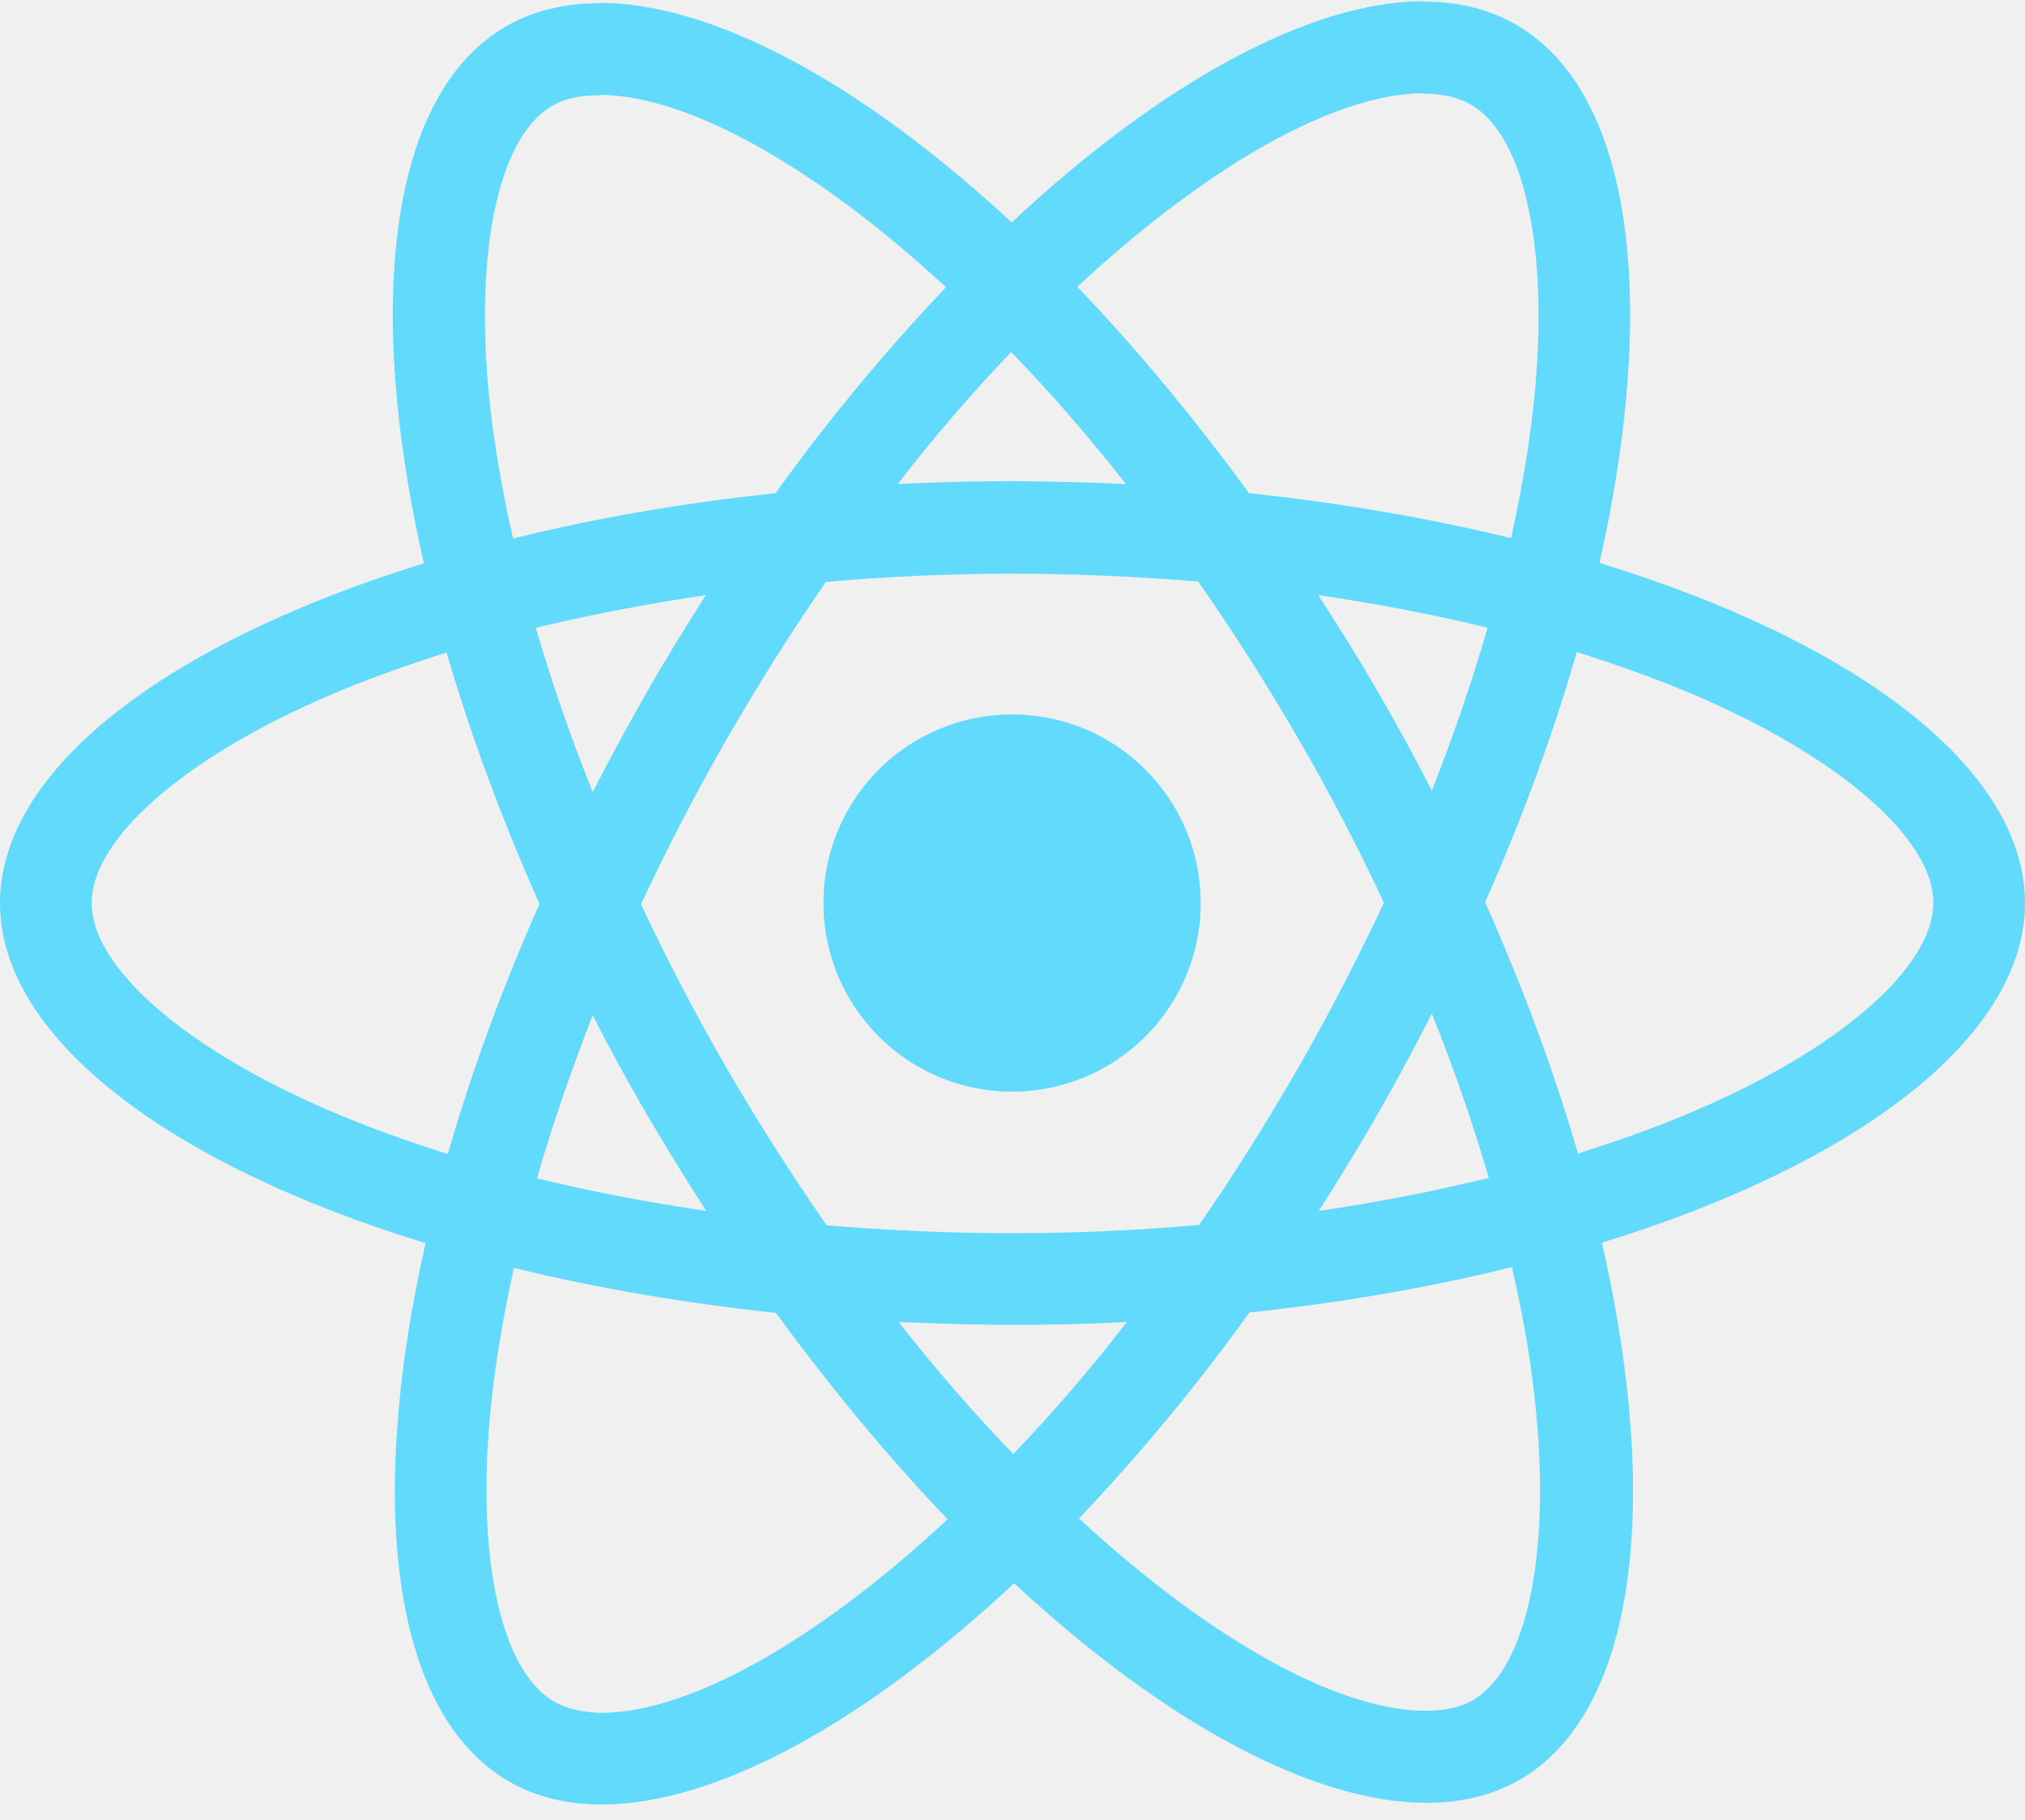
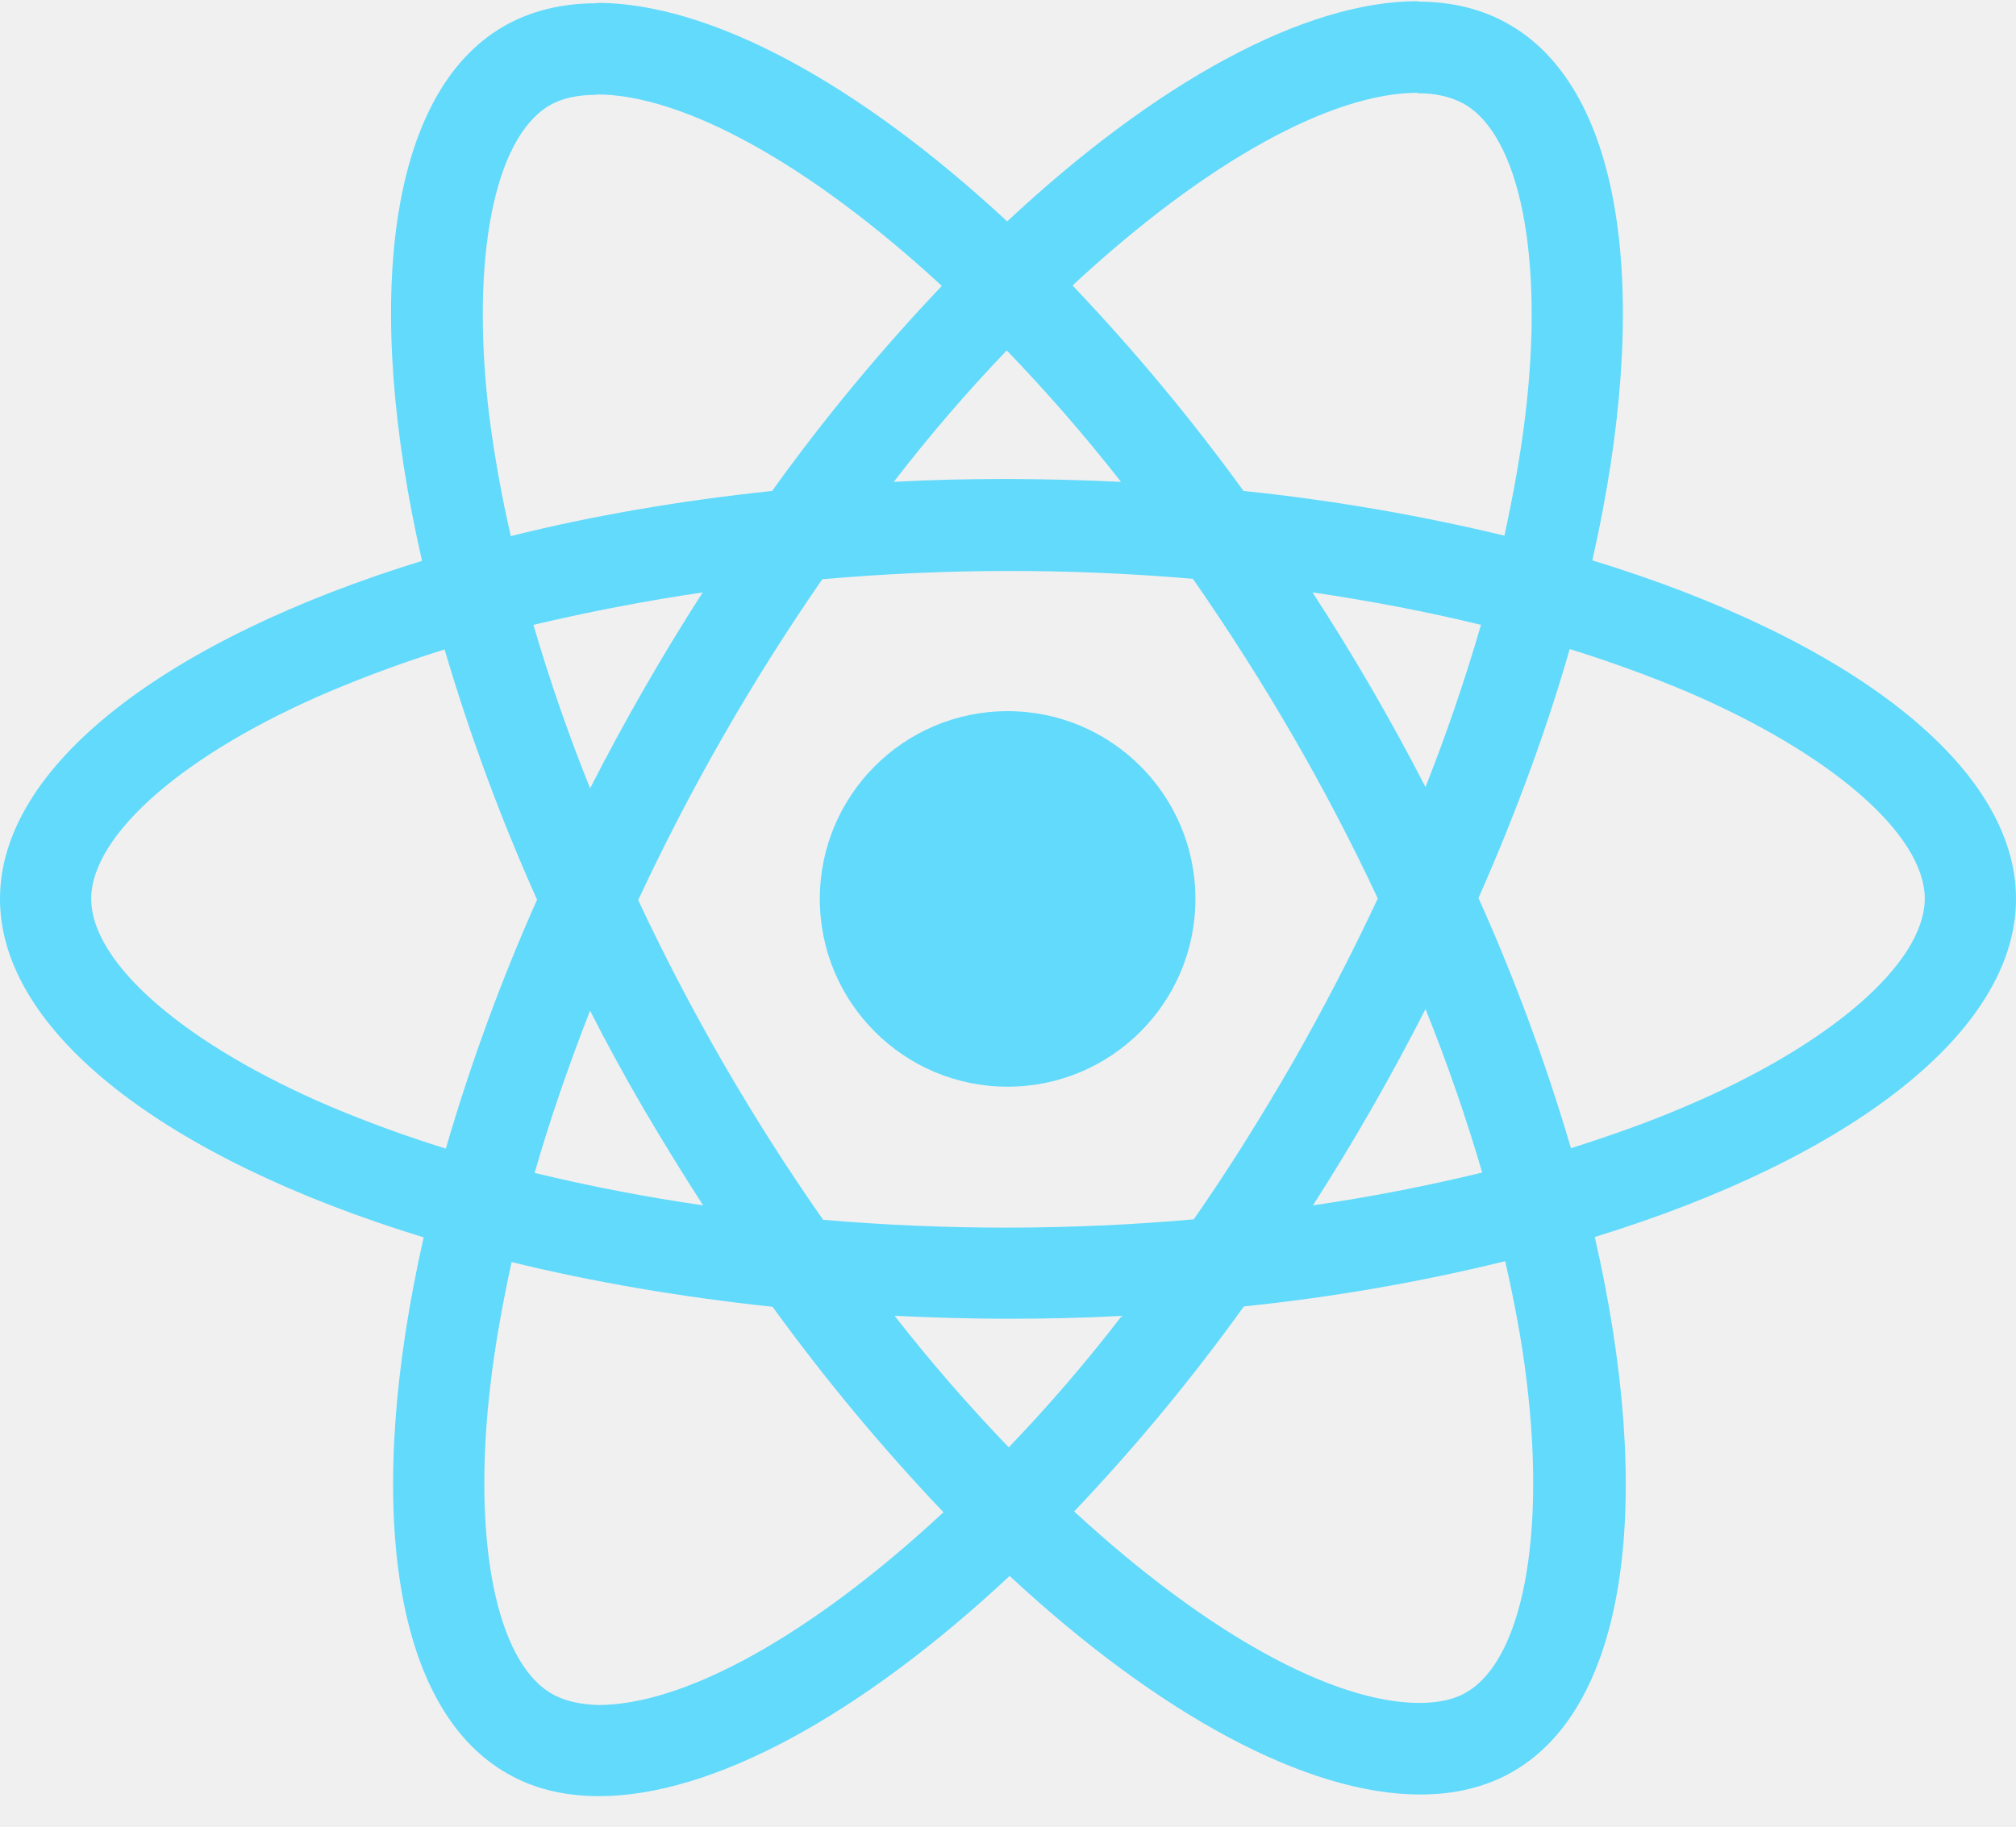
- <svg xmlns="http://www.w3.org/2000/svg" width="128" height="115" fill="none">
-   <path d="M128 57.083c0-8.48-10.619-16.515-26.899-21.499 3.757-16.593 2.087-29.795-5.27-34.022-1.697-.991-3.68-1.46-5.845-1.46v5.817c1.2 0 2.166.235 2.974.679 3.549 2.035 5.088 9.784 3.888 19.75-.287 2.453-.757 5.036-1.33 7.67-5.114-1.251-10.698-2.217-16.568-2.843-3.522-4.827-7.175-9.21-10.854-13.045 8.506-7.906 16.49-12.237 21.916-12.237V.075c-7.175 0-16.567 5.114-26.064 13.985C54.45 5.24 45.058.18 37.883.18v5.818c5.401 0 13.41 4.305 21.916 12.158a123.227 123.227 0 0 0-10.775 13.02c-5.896.625-11.48 1.59-16.593 2.869a78.707 78.707 0 0 1-1.357-7.566c-1.227-9.967.287-17.716 3.809-19.777.783-.47 1.8-.678 3-.678V.206c-2.191 0-4.174.47-5.896 1.46-7.331 4.227-8.975 17.403-5.192 33.945C10.567 40.62 0 48.63 0 57.083c0 8.48 10.619 16.515 26.9 21.499-3.758 16.593-2.088 29.795 5.27 34.022 1.695.991 3.678 1.461 5.87 1.461 7.175 0 16.567-5.114 26.064-13.985 9.497 8.819 18.89 13.88 26.065 13.88 2.191 0 4.174-.469 5.896-1.461 7.332-4.227 8.975-17.402 5.192-33.944C117.433 73.572 128 65.536 128 57.083ZM94.03 39.68c-.965 3.365-2.165 6.835-3.522 10.305a123.506 123.506 0 0 0-3.418-6.261c-1.2-2.088-2.478-4.123-3.757-6.106 3.705.548 7.28 1.227 10.697 2.062ZM82.08 67.467c-2.034 3.522-4.122 6.862-6.287 9.966-3.888.34-7.827.522-11.793.522-3.94 0-7.88-.182-11.74-.495a143.794 143.794 0 0 1-6.315-9.915 135.888 135.888 0 0 1-5.426-10.384 136.058 136.058 0 0 1 5.4-10.41c2.035-3.522 4.123-6.862 6.288-9.966 3.888-.34 7.827-.522 11.793-.522 3.94 0 7.88.182 11.74.495a143.819 143.819 0 0 1 6.315 9.915 135.908 135.908 0 0 1 5.426 10.384 146.073 146.073 0 0 1-5.4 10.41Zm8.428-3.392a111.792 111.792 0 0 1 3.6 10.384 117.09 117.09 0 0 1-10.749 2.087c1.279-2.009 2.557-4.07 3.757-6.183 1.2-2.087 2.322-4.2 3.392-6.288ZM64.052 91.914c-2.426-2.505-4.853-5.297-7.253-8.35 2.348.105 4.748.183 7.175.183 2.452 0 4.879-.052 7.253-.182a101.855 101.855 0 0 1-7.175 8.349ZM44.641 76.546c-3.705-.547-7.28-1.226-10.697-2.06.965-3.366 2.165-6.836 3.522-10.306a123.549 123.549 0 0 0 3.418 6.261 172.977 172.977 0 0 0 3.757 6.105Zm19.28-54.294c2.427 2.505 4.854 5.297 7.254 8.35A161.456 161.456 0 0 0 64 30.417c-2.453 0-4.879.053-7.253.183a101.855 101.855 0 0 1 7.175-8.349ZM44.616 37.62c-1.279 2.01-2.557 4.07-3.757 6.184a147.444 147.444 0 0 0-3.392 6.262 111.802 111.802 0 0 1-3.6-10.384 126.702 126.702 0 0 1 10.749-2.062ZM21.003 70.285c-9.236-3.94-15.21-9.106-15.21-13.202s5.974-9.288 15.21-13.202c2.244-.965 4.696-1.826 7.227-2.635 1.487 5.114 3.444 10.436 5.87 15.89-2.4 5.426-4.33 10.722-5.792 15.81-2.583-.809-5.035-1.696-7.305-2.661Zm14.036 37.283c-3.548-2.035-5.087-9.784-3.887-19.75.287-2.453.757-5.036 1.33-7.671 5.114 1.252 10.698 2.218 16.568 2.844 3.522 4.826 7.175 9.21 10.854 13.045-8.506 7.905-16.49 12.237-21.916 12.237-1.174-.027-2.166-.261-2.949-.705Zm61.887-19.88c1.227 9.966-.287 17.715-3.809 19.776-.783.469-1.8.678-3 .678-5.401 0-13.41-4.305-21.916-12.158a123.228 123.228 0 0 0 10.775-13.02c5.896-.626 11.48-1.59 16.594-2.87.6 2.636 1.07 5.167 1.356 7.593Zm10.045-17.403c-2.244.965-4.696 1.826-7.227 2.635-1.487-5.114-3.444-10.436-5.87-15.89 2.4-5.426 4.33-10.722 5.792-15.81a82.726 82.726 0 0 1 7.331 2.661c9.236 3.94 15.211 9.106 15.211 13.202-.026 4.096-6.001 9.288-15.237 13.202Z" fill="#61DAFB" />
-   <path d="M63.974 69.006c6.585 0 11.923-5.338 11.923-11.923S70.56 45.16 63.974 45.16 52.05 50.498 52.05 57.083s5.338 11.923 11.923 11.923Z" fill="#61DAFB" />
+ <svg xmlns="http://www.w3.org/2000/svg" width="32" height="29" fill="none">
+   <g clip-path="url(#a)" fill="#61DAFB">
+     <path d="M32 14.27c0-2.12-2.655-4.128-6.725-5.374.94-4.148.522-7.449-1.317-8.506-.424-.247-.92-.365-1.461-.365V1.48c.3 0 .541.058.743.17.887.508 1.272 2.445.972 4.937-.072.613-.19 1.259-.332 1.917a31.666 31.666 0 0 0-4.142-.71 31.78 31.78 0 0 0-2.714-3.262c2.127-1.976 4.122-3.059 5.479-3.059V.019c-1.794 0-4.142 1.278-6.516 3.496C13.613 1.31 11.264.045 9.471.045v1.454c1.35 0 3.352 1.077 5.479 3.04a30.817 30.817 0 0 0-2.694 3.255c-1.474.156-2.87.397-4.148.717a19.677 19.677 0 0 1-.34-1.891c-.306-2.492.072-4.43.953-4.945.195-.117.45-.17.75-.17V.052c-.548 0-1.044.118-1.474.365-1.833 1.057-2.244 4.351-1.298 8.487C2.642 10.155 0 12.157 0 14.27c0 2.12 2.655 4.128 6.725 5.374-.94 4.149-.522 7.45 1.318 8.506.423.248.919.365 1.467.365 1.794 0 4.142-1.278 6.516-3.496 2.374 2.205 4.723 3.47 6.516 3.47.548 0 1.044-.117 1.474-.365 1.833-1.057 2.244-4.35 1.298-8.486C29.358 18.393 32 16.384 32 14.27Zm-8.492-4.35a29.333 29.333 0 0 1-.881 2.576 35.073 35.073 0 0 0-1.794-3.092c.927.137 1.82.307 2.675.516Zm-2.988 6.947c-.508.88-1.03 1.715-1.572 2.491a33.858 33.858 0 0 1-5.883.007 34.006 34.006 0 0 1-2.935-5.075 34.756 34.756 0 0 1 2.922-5.094 33.858 33.858 0 0 1 5.883-.007c.56.805 1.087 1.632 1.579 2.48.489.845.942 1.71 1.356 2.595a36.52 36.52 0 0 1-1.35 2.603Zm2.107-.848c.342.85.643 1.716.9 2.596a29.28 29.28 0 0 1-2.687.521 35.949 35.949 0 0 0 1.787-3.117Zm-6.614 6.96A26.878 26.878 0 0 1 14.2 20.89c.587.026 1.187.046 1.793.046.614 0 1.22-.013 1.814-.046a25.465 25.465 0 0 1-1.794 2.087Zm-4.853-3.843a29.4 29.4 0 0 1-2.674-.515c.241-.841.541-1.709.88-2.576.27.53.555 1.052.855 1.565.303.515.616 1.024.94 1.526Zm4.82-13.573a26.855 26.855 0 0 1 1.814 2.087A40.386 40.386 0 0 0 16 7.604c-.613 0-1.22.013-1.813.046a25.455 25.455 0 0 1 1.793-2.087Zm-4.826 3.842a35.96 35.96 0 0 0-1.787 3.111 27.95 27.95 0 0 1-.9-2.596c.888-.21 1.784-.382 2.687-.515ZM5.251 17.57c-2.31-.985-3.803-2.276-3.803-3.3s1.494-2.322 3.803-3.3a20.14 20.14 0 0 1 1.806-.66 31.35 31.35 0 0 0 1.468 3.973 30.914 30.914 0 0 0-1.448 3.952 19.855 19.855 0 0 1-1.826-.665Zm3.509 9.32c-.887-.508-1.272-2.445-.972-4.937.072-.613.19-1.259.332-1.917 1.279.313 2.675.554 4.143.71a31.801 31.801 0 0 0 2.713 3.262c-2.127 1.976-4.123 3.06-5.479 3.06-.293-.008-.541-.066-.737-.177Zm15.472-4.97c.306 2.492-.072 4.43-.953 4.945-.195.117-.45.17-.75.17-1.35 0-3.352-1.077-5.479-3.04a30.804 30.804 0 0 0 2.694-3.255 30.399 30.399 0 0 0 4.148-.718c.15.66.268 1.292.34 1.899Zm2.51-4.35c-.56.241-1.173.457-1.806.659a31.343 31.343 0 0 0-1.468-3.973c.6-1.356 1.083-2.68 1.448-3.952.622.193 1.233.415 1.833.665 2.31.985 3.803 2.277 3.803 3.3-.006 1.025-1.5 2.323-3.81 3.301Z" />
+     <path d="M15.994 17.252a2.98 2.98 0 1 0 0-5.962 2.98 2.98 0 0 0 0 5.962Z" />
+   </g>
+   <defs>
+     <clipPath id="a">
+       <path fill="#fff" d="M0 0h32v28.75H0z" />
+     </clipPath>
+   </defs>
</svg>
